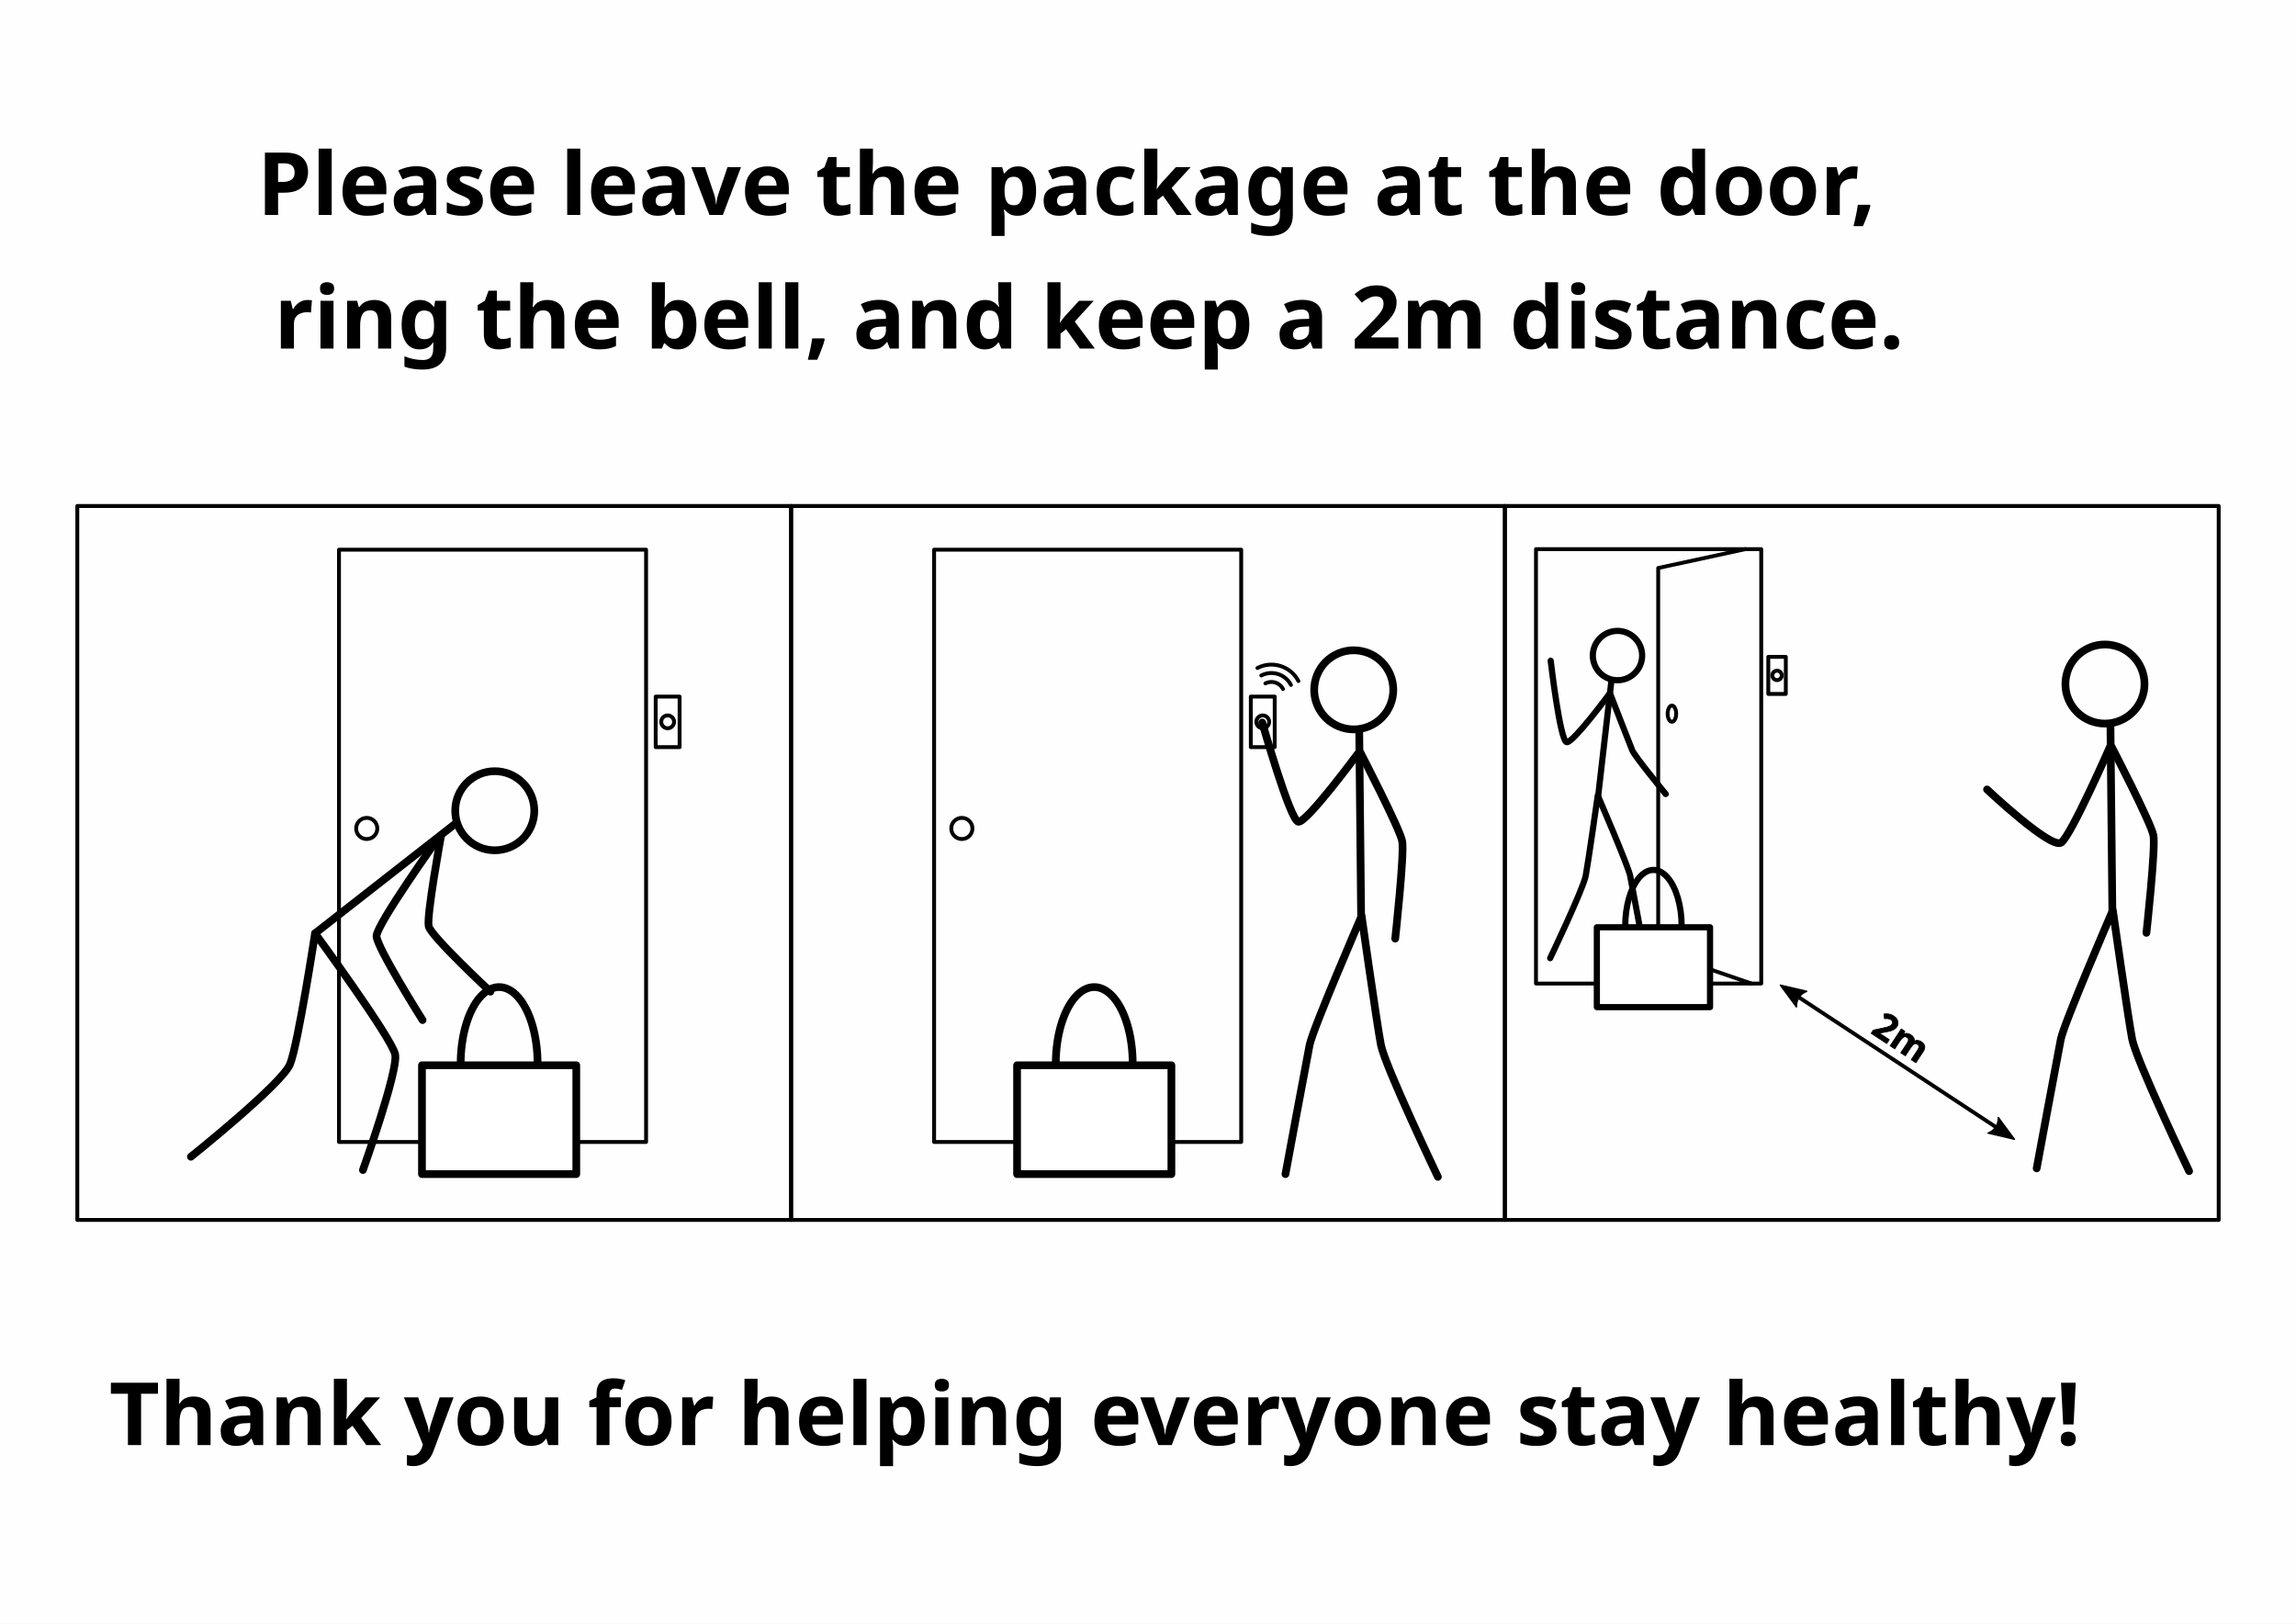
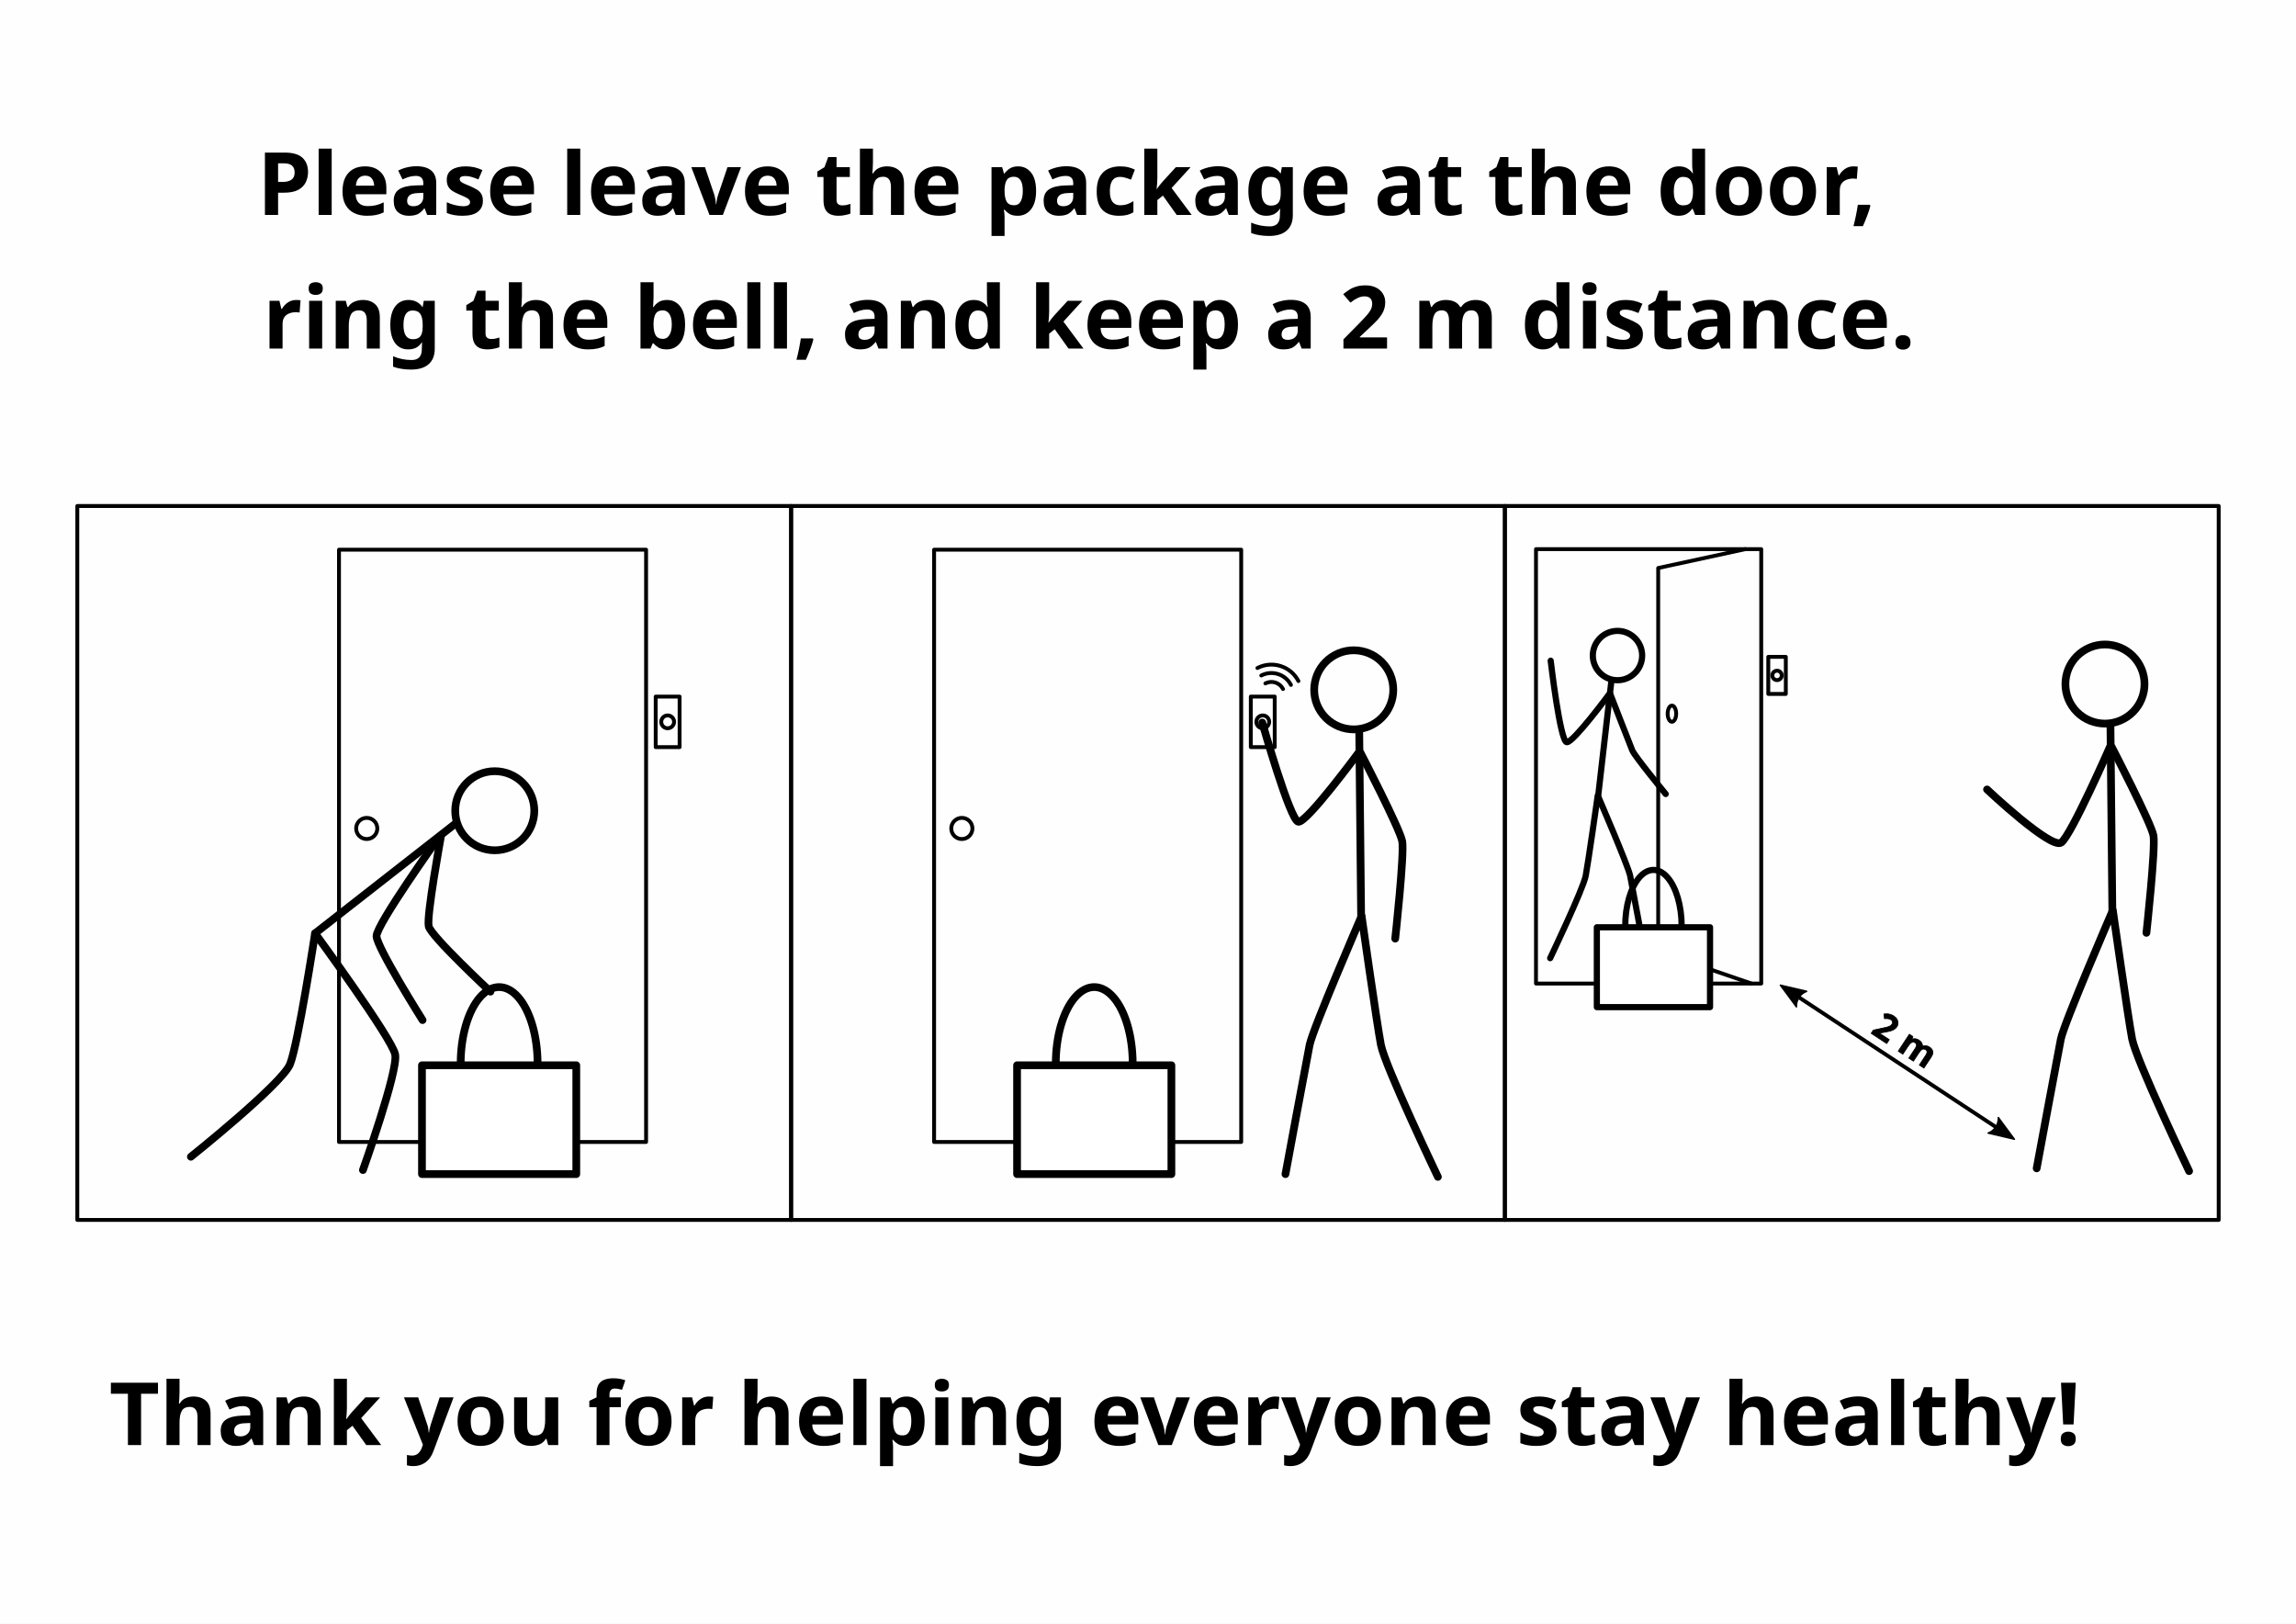
- <svg xmlns="http://www.w3.org/2000/svg" id="svg8" version="1.1" viewBox="0 0 297 210" height="210mm" width="297mm">
+ <svg xmlns="http://www.w3.org/2000/svg" width="297mm" height="210mm" viewBox="0 0 297 210" version="1.1" id="svg8">
  <defs id="defs2">
-     <marker style="overflow:visible" id="Arrow2Mend" refX="0" refY="0" orient="auto">
-       <path transform="scale(-0.6)" d="M 8.719,4.034 -2.207,0.016 8.719,-4.002 c -1.745,2.372 -1.735,5.617 -6e-7,8.035 z" style="fill:#000000;fill-opacity:1;fill-rule:evenodd;stroke:#000000;stroke-width:0.625;stroke-linejoin:round;stroke-opacity:1" id="path1177" />
+     <marker orient="auto" refY="0" refX="0" id="Arrow2Mend" style="overflow:visible">
+       <path id="path1177" style="fill:#000000;fill-opacity:1;fill-rule:evenodd;stroke:#000000;stroke-width:0.625;stroke-linejoin:round;stroke-opacity:1" d="M 8.719,4.034 -2.207,0.016 8.719,-4.002 c -1.745,2.372 -1.735,5.617 -6e-7,8.035 z" transform="scale(-0.6)" />
    </marker>
-     <marker style="overflow:visible" id="Arrow2Mstart" refX="0" refY="0" orient="auto">
-       <path transform="scale(0.6)" d="M 8.719,4.034 -2.207,0.016 8.719,-4.002 c -1.745,2.372 -1.735,5.617 -6e-7,8.035 z" style="fill:#000000;fill-opacity:1;fill-rule:evenodd;stroke:#000000;stroke-width:0.625;stroke-linejoin:round;stroke-opacity:1" id="path1174" />
+     <marker orient="auto" refY="0" refX="0" id="Arrow2Mstart" style="overflow:visible">
+       <path id="path1174" style="fill:#000000;fill-opacity:1;fill-rule:evenodd;stroke:#000000;stroke-width:0.625;stroke-linejoin:round;stroke-opacity:1" d="M 8.719,4.034 -2.207,0.016 8.719,-4.002 c -1.745,2.372 -1.735,5.617 -6e-7,8.035 z" transform="scale(0.6)" />
    </marker>
  </defs>
-   <g style="display:inline" id="layer1">
-     <rect style="fill:#fefefe;fill-opacity:1;stroke:none;stroke-width:0.8;stroke-linecap:round;stroke-linejoin:round;paint-order:fill markers stroke" id="rect902" width="297" height="210" x="0" y="0" />
+   <g id="layer1" style="display:inline">
+     <rect y="0" x="0" height="210" width="297" id="rect902" style="fill:#fefefe;fill-opacity:1;stroke:none;stroke-width:0.8;stroke-linecap:round;stroke-linejoin:round;paint-order:fill markers stroke" />
  </g>
-   <g style="display:inline" id="layer3">
-     <text id="text2173" y="27.799" x="148.218" style="font-size:11.289px;line-height:1.5;font-family:sans-serif;text-align:center;letter-spacing:0px;word-spacing:0px;text-anchor:middle;display:inline;stroke-width:0.265" xml:space="preserve">
-       <tspan id="tspan2177" style="font-style:normal;font-variant:normal;font-weight:bold;font-stretch:normal;font-size:11.289px;font-family:Comfortaa;-inkscape-font-specification:'Comfortaa Bold';stroke-width:0.265" y="27.799" x="148.218">Please leave the package at the door,</tspan>
-       <tspan id="tspan2181" style="font-style:normal;font-variant:normal;font-weight:bold;font-stretch:normal;font-size:11.289px;font-family:Comfortaa;-inkscape-font-specification:'Comfortaa Bold';stroke-width:0.265" y="45.076" x="148.218">ring the bell, and keep a 2m distance.</tspan>
+   <g id="layer3" style="display:inline">
+     <text xml:space="preserve" style="font-size:11.289px;line-height:1.5;font-family:sans-serif;text-align:center;letter-spacing:0px;word-spacing:0px;text-anchor:middle;display:inline;stroke-width:0.265" x="148.218" y="27.799" id="text2173">
+       <tspan x="148.218" y="27.799" style="font-style:normal;font-variant:normal;font-weight:bold;font-stretch:normal;font-size:11.289px;font-family:Comfortaa;-inkscape-font-specification:'Comfortaa Bold';stroke-width:0.265" id="tspan2177">Please leave the package at the door,</tspan>
+       <tspan x="148.218" y="45.076" style="font-style:normal;font-variant:normal;font-weight:bold;font-stretch:normal;font-size:11.289px;font-family:Comfortaa;-inkscape-font-specification:'Comfortaa Bold';stroke-width:0.265" id="tspan2181">ring the bell, and keep a 2 m distance.</tspan>
    </text>
-     <text id="text910" y="186.901" x="148.98" style="font-style:normal;font-variant:normal;font-weight:bold;font-stretch:normal;font-size:11.289px;line-height:1.25;font-family:Comfortaa;-inkscape-font-specification:'Comfortaa Bold';text-align:center;letter-spacing:0px;word-spacing:0px;text-anchor:middle;display:inline;stroke-width:0.265" xml:space="preserve">
-       <tspan style="font-style:normal;font-variant:normal;font-weight:bold;font-stretch:normal;font-size:11.289px;font-family:Comfortaa;-inkscape-font-specification:'Comfortaa Bold';stroke-width:0.265" y="186.901" x="148.98" id="tspan908">Thank you for helping everyone stay healthy!</tspan>
+     <text xml:space="preserve" style="font-style:normal;font-variant:normal;font-weight:bold;font-stretch:normal;font-size:11.289px;line-height:1.25;font-family:Comfortaa;-inkscape-font-specification:'Comfortaa Bold';text-align:center;letter-spacing:0px;word-spacing:0px;text-anchor:middle;display:inline;stroke-width:0.265" x="148.98" y="186.901" id="text910">
+       <tspan id="tspan908" x="148.98" y="186.901" style="font-style:normal;font-variant:normal;font-weight:bold;font-stretch:normal;font-size:11.289px;font-family:Comfortaa;-inkscape-font-specification:'Comfortaa Bold';stroke-width:0.265">Thank you for helping everyone stay healthy!</tspan>
    </text>
  </g>
-   <g style="display:inline" id="layer2">
-     <g transform="translate(0,0.2468703)" id="g1044">
-       <rect style="display:inline;opacity:1;fill:none;fill-opacity:1;stroke:#000000;stroke-width:0.5;stroke-linecap:round;stroke-linejoin:round;stroke-miterlimit:4;stroke-dasharray:none;stroke-dashoffset:0;stroke-opacity:1;paint-order:fill markers stroke" id="rect833" width="92.333" height="92.333" x="10" y="65.196" ry="0" />
-       <rect ry="0" y="65.196" x="102.333" height="92.333" width="92.333" id="rect833-3" style="display:inline;opacity:1;fill:none;fill-opacity:1;stroke:#000000;stroke-width:0.5;stroke-linecap:round;stroke-linejoin:round;stroke-miterlimit:4;stroke-dasharray:none;stroke-dashoffset:0;stroke-opacity:1;paint-order:fill markers stroke" />
-       <rect style="display:inline;opacity:1;fill:none;fill-opacity:1;stroke:#000000;stroke-width:0.5;stroke-linecap:round;stroke-linejoin:round;stroke-miterlimit:4;stroke-dasharray:none;stroke-dashoffset:0;stroke-opacity:1;paint-order:fill markers stroke" id="rect833-3-6" width="92.333" height="92.333" x="194.667" y="65.196" ry="0" />
-       <rect style="display:inline;opacity:1;fill:none;fill-opacity:1;stroke:#000000;stroke-width:0.5;stroke-linecap:round;stroke-linejoin:round;stroke-miterlimit:4;stroke-dasharray:none;stroke-dashoffset:0;stroke-opacity:1;paint-order:fill markers stroke" id="rect917" width="39.725" height="76.603" x="43.85" y="70.847" />
-       <circle style="display:inline;opacity:1;fill:none;fill-opacity:1;stroke:#000000;stroke-width:0.5;stroke-linecap:round;stroke-linejoin:round;stroke-miterlimit:4;stroke-dasharray:none;stroke-dashoffset:0;stroke-opacity:1;paint-order:fill markers stroke" id="path921" cx="47.439" cy="106.9" r="1.369" />
-       <rect style="display:inline;opacity:1;fill:none;fill-opacity:1;stroke:#000000;stroke-width:0.5;stroke-linecap:round;stroke-linejoin:round;stroke-miterlimit:4;stroke-dasharray:none;stroke-dashoffset:0;stroke-opacity:1;paint-order:fill markers stroke" id="rect923" width="3.091" height="6.536" x="84.819" y="89.845" ry="0" />
-       <circle style="display:inline;opacity:1;fill:none;fill-opacity:1;stroke:#000000;stroke-width:0.5;stroke-linecap:round;stroke-linejoin:round;stroke-miterlimit:4;stroke-dasharray:none;stroke-dashoffset:0;stroke-opacity:1;paint-order:fill markers stroke" id="path925" cx="86.365" cy="93.113" r="0.83" />
-       <rect y="70.847" x="120.831" height="76.603" width="39.725" id="rect917-7" style="display:inline;opacity:1;fill:none;fill-opacity:1;stroke:#000000;stroke-width:0.5;stroke-linecap:round;stroke-linejoin:round;stroke-miterlimit:4;stroke-dasharray:none;stroke-dashoffset:0;stroke-opacity:1;paint-order:fill markers stroke" />
-       <rect ry="0" y="89.845" x="161.8" height="6.536" width="3.091" id="rect923-3" style="display:inline;opacity:1;fill:none;fill-opacity:1;stroke:#000000;stroke-width:0.5;stroke-linecap:round;stroke-linejoin:round;stroke-miterlimit:4;stroke-dasharray:none;stroke-dashoffset:0;stroke-opacity:1;paint-order:fill markers stroke" />
-       <circle r="0.83" cy="93.113" cx="163.346" id="path925-5" style="display:inline;opacity:1;fill:none;fill-opacity:1;stroke:#000000;stroke-width:0.5;stroke-linecap:round;stroke-linejoin:round;stroke-miterlimit:4;stroke-dasharray:none;stroke-dashoffset:0;stroke-opacity:1;paint-order:fill markers stroke" />
-       <rect style="display:inline;opacity:1;fill:none;fill-opacity:1;stroke:#000000;stroke-width:0.5;stroke-linecap:round;stroke-linejoin:round;stroke-miterlimit:4;stroke-dasharray:none;stroke-dashoffset:0;stroke-opacity:1;paint-order:fill markers stroke" id="rect917-7-9" width="29.136" height="56.184" x="198.689" y="70.775" />
-       <ellipse style="display:inline;opacity:1;fill:none;fill-opacity:1;stroke:#000000;stroke-width:0.5;stroke-linecap:round;stroke-linejoin:round;stroke-miterlimit:4;stroke-dasharray:none;stroke-dashoffset:0;stroke-opacity:1;paint-order:fill markers stroke" id="path921-5-3" cx="216.271" cy="92.057" rx="0.551" ry="1.048" />
-       <rect style="display:inline;opacity:1;fill:none;fill-opacity:1;stroke:#000000;stroke-width:0.5;stroke-linecap:round;stroke-linejoin:round;stroke-miterlimit:4;stroke-dasharray:none;stroke-dashoffset:0;stroke-opacity:1;paint-order:fill markers stroke" id="rect923-3-6" width="2.267" height="4.794" x="228.737" y="84.709" ry="0" />
-       <circle style="display:inline;opacity:1;fill:none;fill-opacity:1;stroke:#000000;stroke-width:0.5;stroke-linecap:round;stroke-linejoin:round;stroke-miterlimit:4;stroke-dasharray:none;stroke-dashoffset:0;stroke-opacity:1;paint-order:fill markers stroke" id="path925-5-0" cx="229.871" cy="87.106" r="0.609" />
-       <circle r="1.369" cy="106.9" cx="124.42" id="path921-0" style="display:inline;opacity:1;fill:none;fill-opacity:1;stroke:#000000;stroke-width:0.5;stroke-linecap:round;stroke-linejoin:round;stroke-miterlimit:4;stroke-dasharray:none;stroke-dashoffset:0;stroke-opacity:1;paint-order:fill markers stroke" />
-       <path style="display:inline;opacity:1;fill:none;fill-opacity:1;stroke:#000000;stroke-width:0.5;stroke-linecap:round;stroke-linejoin:round;stroke-miterlimit:4;stroke-dasharray:none;stroke-dashoffset:0;stroke-opacity:1;paint-order:fill markers stroke" id="path1065" d="m -153.5,104.874 a 1.694,1.694 0 0 1 -1.694,1.694" transform="rotate(-117.3568)" />
-       <path id="path1065-2" style="display:inline;opacity:1;fill:none;fill-opacity:1;stroke:#000000;stroke-width:0.5;stroke-linecap:round;stroke-linejoin:round;stroke-miterlimit:4;stroke-dasharray:none;stroke-dashoffset:0;stroke-opacity:1;paint-order:fill markers stroke" d="m -152.349,104.874 a 2.846,2.846 0 0 1 -2.846,2.846" transform="rotate(-117.3568)" />
-       <path style="display:inline;opacity:1;fill:none;fill-opacity:1;stroke:#000000;stroke-width:0.5;stroke-linecap:round;stroke-linejoin:round;stroke-miterlimit:4;stroke-dasharray:none;stroke-dashoffset:0;stroke-opacity:1;paint-order:fill markers stroke" id="path1065-2-3" d="m -151.26,104.874 a 3.935,3.935 0 0 1 -3.935,3.935" transform="rotate(-117.3568)" />
-       <path style="display:inline;fill:none;stroke:#000000;stroke-width:0.5;stroke-linecap:round;stroke-linejoin:round;stroke-miterlimit:4;stroke-dasharray:none;stroke-opacity:1" d="m 226.571,126.959 -12.074,-4.13 V 73.217 l 11.271,-2.442" id="path1764" />
-       <path id="path884-6-7-9" d="m 200.523,123.677 c 0,0 4.273,-8.944 4.598,-10.657 0.325,-1.712 1.557,-10.382 1.557,-10.382 0,0 3.932,9.082 4.194,10.397 0.262,1.315 1.949,10.419 1.949,10.419" style="display:inline;fill:none;stroke:#000000;stroke-width:0.8;stroke-linecap:round;stroke-linejoin:round;stroke-miterlimit:4;stroke-dasharray:none;stroke-opacity:1" />
-       <path id="path906-2-5-0" d="m 208.152,89.544 c 0,0 -4.612,6.222 -5.474,6.205 -0.862,-0.017 -2.087,-10.543 -2.087,-10.543" style="display:inline;fill:none;stroke:#000000;stroke-width:0.8;stroke-linecap:round;stroke-linejoin:round;stroke-miterlimit:4;stroke-dasharray:none;stroke-opacity:1" />
-       <path id="path888-9-9-8" d="m 206.738,102.644 1.694,-14.731" style="display:inline;fill:none;stroke:#000000;stroke-width:0.8;stroke-linecap:round;stroke-linejoin:round;stroke-miterlimit:4;stroke-dasharray:none;stroke-opacity:1" />
-       <path id="path890-1-2-8" d="m 208.29,89.497 c 0,0 2.525,6.506 2.853,7.299 0.327,0.793 4.327,5.649 4.327,5.649" style="display:inline;fill:none;stroke:#000000;stroke-width:0.8;stroke-linecap:round;stroke-linejoin:round;stroke-miterlimit:4;stroke-dasharray:none;stroke-opacity:1" />
-       <circle r="3.19" cy="214.878" cx="68.934" id="path927-0-2-5" style="display:inline;opacity:1;fill:none;fill-opacity:1;stroke:#000000;stroke-width:0.8;stroke-linecap:round;stroke-linejoin:round;stroke-miterlimit:4;stroke-dasharray:none;stroke-dashoffset:0;stroke-opacity:1;paint-order:fill markers stroke" transform="rotate(-50.21272)" />
-       <path style="fill:none;stroke:#000000;stroke-width:1;stroke-linecap:round;stroke-linejoin:round;stroke-miterlimit:4;stroke-dasharray:none;stroke-opacity:1" d="m 24.693,149.36 c 0,0 11.777,-9.414 12.819,-11.961 1.042,-2.547 3.241,-16.932 3.241,-16.932 0,0 9.943,13.554 10.364,15.662 0.42,2.108 -4.171,14.95 -4.171,14.95" id="path884" />
-       <path style="fill:none;stroke:#000000;stroke-width:1;stroke-linecap:round;stroke-linejoin:round;stroke-miterlimit:4;stroke-dasharray:none;stroke-opacity:1" d="m 57.021,108.023 c 0,0 -1.87,10.24 -1.565,11.537 0.305,1.297 7.986,8.447 7.986,8.447" id="path906" />
-       <path style="fill:none;stroke:#000000;stroke-width:1;stroke-linecap:round;stroke-linejoin:round;stroke-miterlimit:4;stroke-dasharray:none;stroke-opacity:1" d="M 40.753,120.467 58.81,106.354" id="path888" />
-       <path style="fill:none;stroke:#000000;stroke-width:1;stroke-linecap:round;stroke-linejoin:round;stroke-miterlimit:4;stroke-dasharray:none;stroke-opacity:1" d="m 56.656,108.195 c 0,0 -7.979,11.168 -7.951,12.632 0.029,1.464 5.956,10.857 5.956,10.857" id="path890" />
-       <rect style="opacity:1;fill:#ffffff;fill-opacity:1;stroke:#000000;stroke-width:1;stroke-linecap:round;stroke-linejoin:round;stroke-miterlimit:4;stroke-dasharray:none;stroke-dashoffset:0;stroke-opacity:1;paint-order:fill markers stroke" id="rect908" width="19.962" height="14.079" x="54.584" y="137.527" ry="0" />
-       <path style="opacity:1;fill:none;fill-opacity:1;stroke:#000000;stroke-width:1;stroke-linecap:round;stroke-linejoin:round;stroke-miterlimit:4;stroke-dasharray:none;stroke-dashoffset:0;stroke-opacity:1;paint-order:fill markers stroke" id="path910" d="m -59.59,-137.321 a 4.975,9.905 0 0 1 -2.487,8.578 4.975,9.905 0 0 1 -4.975,0 4.975,9.905 0 0 1 -2.487,-8.578" transform="scale(-1)" />
-       <circle style="opacity:1;fill:none;fill-opacity:1;stroke:#000000;stroke-width:1;stroke-linecap:round;stroke-linejoin:round;stroke-miterlimit:4;stroke-dasharray:none;stroke-dashoffset:0;stroke-opacity:1;paint-order:fill markers stroke" id="path927" cx="63.999" cy="104.61" r="5.115" />
-       <path id="path884-6" d="m 185.999,151.963 c 0,0 -6.85,-14.341 -7.372,-17.086 -0.521,-2.745 -2.496,-16.645 -2.496,-16.645 0,0 -6.304,14.56 -6.725,16.669 -0.42,2.108 -3.125,16.705 -3.125,16.705" style="display:inline;fill:none;stroke:#000000;stroke-width:1;stroke-linecap:round;stroke-linejoin:round;stroke-miterlimit:4;stroke-dasharray:none;stroke-opacity:1" />
-       <path id="path906-2" d="m 176,97.133 c 0,0 5.087,9.807 5.384,11.424 0.297,1.617 -0.906,12.59 -0.906,12.59" style="display:inline;fill:none;stroke:#000000;stroke-width:1;stroke-linecap:round;stroke-linejoin:round;stroke-miterlimit:4;stroke-dasharray:none;stroke-opacity:1" />
-       <path id="path888-9" d="M 176.069,118.258 175.825,94.486" style="display:inline;fill:none;stroke:#000000;stroke-width:1;stroke-linecap:round;stroke-linejoin:round;stroke-miterlimit:4;stroke-dasharray:none;stroke-opacity:1" />
-       <path id="path890-1" d="m 175.787,97.035 c 0,0 -6.769,9.181 -7.844,9.001 -1.075,-0.181 -4.663,-12.835 -4.663,-12.835" style="display:inline;fill:none;stroke:#000000;stroke-width:1;stroke-linecap:round;stroke-linejoin:round;stroke-miterlimit:4;stroke-dasharray:none;stroke-opacity:1" />
-       <rect ry="0" y="137.527" x="131.564" height="14.079" width="19.962" id="rect908-2" style="display:inline;opacity:1;fill:#ffffff;fill-opacity:1;stroke:#000000;stroke-width:1;stroke-linecap:round;stroke-linejoin:round;stroke-miterlimit:4;stroke-dasharray:none;stroke-dashoffset:0;stroke-opacity:1;paint-order:fill markers stroke" />
-       <path transform="scale(-1)" d="m -136.571,-137.321 a 4.975,9.905 0 0 1 -2.487,8.578 4.975,9.905 0 0 1 -4.975,0 4.975,9.905 0 0 1 -2.487,-8.578" id="path910-7" style="display:inline;opacity:1;fill:none;fill-opacity:1;stroke:#000000;stroke-width:1;stroke-linecap:round;stroke-linejoin:round;stroke-miterlimit:4;stroke-dasharray:none;stroke-dashoffset:0;stroke-opacity:1;paint-order:fill markers stroke" />
-       <circle r="5.115" cy="-95.981" cx="-171.372" id="path927-0" style="display:inline;opacity:1;fill:none;fill-opacity:1;stroke:#000000;stroke-width:1;stroke-linecap:round;stroke-linejoin:round;stroke-miterlimit:4;stroke-dasharray:none;stroke-dashoffset:0;stroke-opacity:1;paint-order:fill markers stroke" transform="matrix(-0.5564933,-0.8308521,-0.8308521,0.5564933,0,0)" />
-       <rect style="display:inline;opacity:1;fill:#ffffff;fill-opacity:1;stroke:#000000;stroke-width:0.8;stroke-linecap:round;stroke-linejoin:round;stroke-miterlimit:4;stroke-dasharray:none;stroke-dashoffset:0;stroke-opacity:1;paint-order:fill markers stroke" id="rect908-2-7" width="14.641" height="10.326" x="206.561" y="119.681" ry="0" />
-       <path style="display:inline;opacity:1;fill:none;fill-opacity:1;stroke:#000000;stroke-width:0.8;stroke-linecap:round;stroke-linejoin:round;stroke-miterlimit:4;stroke-dasharray:none;stroke-dashoffset:0;stroke-opacity:1;paint-order:fill markers stroke" id="path910-7-3" d="m -210.233,-119.53 a 3.649,7.265 0 0 1 -1.824,6.292 3.649,7.265 0 0 1 -3.649,0 3.649,7.265 0 0 1 -1.824,-6.292" transform="scale(-1)" />
-       <path style="fill:none;stroke:#000000;stroke-width:0.5;stroke-linecap:butt;stroke-linejoin:miter;stroke-miterlimit:4;stroke-dasharray:none;stroke-opacity:1;marker-start:url(#Arrow2Mstart);marker-end:url(#Arrow2Mend)" d="m 230.857,127.529 29.161,19.205" id="path1148" />
-       <text xml:space="preserve" style="font-style:normal;font-weight:normal;font-size:4.809px;line-height:1.25;font-family:sans-serif;letter-spacing:0px;word-spacing:0px;fill:#000000;fill-opacity:1;stroke:#000000;stroke-width:0.093;stroke-opacity:1" x="275.328" y="-21.749" id="text1762" transform="rotate(33.37438)">
-         <tspan id="tspan1760" x="275.328" y="-21.749" style="font-style:normal;font-variant:normal;font-weight:bold;font-stretch:normal;font-size:4.809px;font-family:Comfortaa;-inkscape-font-specification:'Comfortaa Bold';stroke:#000000;stroke-width:0.093;stroke-opacity:1">2m</tspan>
+   <g id="layer2" style="display:inline">
+     <g id="g1044" transform="translate(0,0.2468703)">
+       <rect ry="0" y="65.196" x="10" height="92.333" width="92.333" id="rect833" style="display:inline;opacity:1;fill:none;fill-opacity:1;stroke:#000000;stroke-width:0.5;stroke-linecap:round;stroke-linejoin:round;stroke-miterlimit:4;stroke-dasharray:none;stroke-dashoffset:0;stroke-opacity:1;paint-order:fill markers stroke" />
+       <rect style="display:inline;opacity:1;fill:none;fill-opacity:1;stroke:#000000;stroke-width:0.5;stroke-linecap:round;stroke-linejoin:round;stroke-miterlimit:4;stroke-dasharray:none;stroke-dashoffset:0;stroke-opacity:1;paint-order:fill markers stroke" id="rect833-3" width="92.333" height="92.333" x="102.333" y="65.196" ry="0" />
+       <rect ry="0" y="65.196" x="194.667" height="92.333" width="92.333" id="rect833-3-6" style="display:inline;opacity:1;fill:none;fill-opacity:1;stroke:#000000;stroke-width:0.5;stroke-linecap:round;stroke-linejoin:round;stroke-miterlimit:4;stroke-dasharray:none;stroke-dashoffset:0;stroke-opacity:1;paint-order:fill markers stroke" />
+       <rect y="70.847" x="43.85" height="76.603" width="39.725" id="rect917" style="display:inline;opacity:1;fill:none;fill-opacity:1;stroke:#000000;stroke-width:0.5;stroke-linecap:round;stroke-linejoin:round;stroke-miterlimit:4;stroke-dasharray:none;stroke-dashoffset:0;stroke-opacity:1;paint-order:fill markers stroke" />
+       <circle r="1.369" cy="106.9" cx="47.439" id="path921" style="display:inline;opacity:1;fill:none;fill-opacity:1;stroke:#000000;stroke-width:0.5;stroke-linecap:round;stroke-linejoin:round;stroke-miterlimit:4;stroke-dasharray:none;stroke-dashoffset:0;stroke-opacity:1;paint-order:fill markers stroke" />
+       <rect ry="0" y="89.845" x="84.819" height="6.536" width="3.091" id="rect923" style="display:inline;opacity:1;fill:none;fill-opacity:1;stroke:#000000;stroke-width:0.5;stroke-linecap:round;stroke-linejoin:round;stroke-miterlimit:4;stroke-dasharray:none;stroke-dashoffset:0;stroke-opacity:1;paint-order:fill markers stroke" />
+       <circle r="0.83" cy="93.113" cx="86.365" id="path925" style="display:inline;opacity:1;fill:none;fill-opacity:1;stroke:#000000;stroke-width:0.5;stroke-linecap:round;stroke-linejoin:round;stroke-miterlimit:4;stroke-dasharray:none;stroke-dashoffset:0;stroke-opacity:1;paint-order:fill markers stroke" />
+       <rect style="display:inline;opacity:1;fill:none;fill-opacity:1;stroke:#000000;stroke-width:0.5;stroke-linecap:round;stroke-linejoin:round;stroke-miterlimit:4;stroke-dasharray:none;stroke-dashoffset:0;stroke-opacity:1;paint-order:fill markers stroke" id="rect917-7" width="39.725" height="76.603" x="120.831" y="70.847" />
+       <rect style="display:inline;opacity:1;fill:none;fill-opacity:1;stroke:#000000;stroke-width:0.5;stroke-linecap:round;stroke-linejoin:round;stroke-miterlimit:4;stroke-dasharray:none;stroke-dashoffset:0;stroke-opacity:1;paint-order:fill markers stroke" id="rect923-3" width="3.091" height="6.536" x="161.8" y="89.845" ry="0" />
+       <circle style="display:inline;opacity:1;fill:none;fill-opacity:1;stroke:#000000;stroke-width:0.5;stroke-linecap:round;stroke-linejoin:round;stroke-miterlimit:4;stroke-dasharray:none;stroke-dashoffset:0;stroke-opacity:1;paint-order:fill markers stroke" id="path925-5" cx="163.346" cy="93.113" r="0.83" />
+       <rect y="70.775" x="198.689" height="56.184" width="29.136" id="rect917-7-9" style="display:inline;opacity:1;fill:none;fill-opacity:1;stroke:#000000;stroke-width:0.5;stroke-linecap:round;stroke-linejoin:round;stroke-miterlimit:4;stroke-dasharray:none;stroke-dashoffset:0;stroke-opacity:1;paint-order:fill markers stroke" />
+       <ellipse ry="1.048" rx="0.551" cy="92.057" cx="216.271" id="path921-5-3" style="display:inline;opacity:1;fill:none;fill-opacity:1;stroke:#000000;stroke-width:0.5;stroke-linecap:round;stroke-linejoin:round;stroke-miterlimit:4;stroke-dasharray:none;stroke-dashoffset:0;stroke-opacity:1;paint-order:fill markers stroke" />
+       <rect ry="0" y="84.709" x="228.737" height="4.794" width="2.267" id="rect923-3-6" style="display:inline;opacity:1;fill:none;fill-opacity:1;stroke:#000000;stroke-width:0.5;stroke-linecap:round;stroke-linejoin:round;stroke-miterlimit:4;stroke-dasharray:none;stroke-dashoffset:0;stroke-opacity:1;paint-order:fill markers stroke" />
+       <circle r="0.609" cy="87.106" cx="229.871" id="path925-5-0" style="display:inline;opacity:1;fill:none;fill-opacity:1;stroke:#000000;stroke-width:0.5;stroke-linecap:round;stroke-linejoin:round;stroke-miterlimit:4;stroke-dasharray:none;stroke-dashoffset:0;stroke-opacity:1;paint-order:fill markers stroke" />
+       <circle style="display:inline;opacity:1;fill:none;fill-opacity:1;stroke:#000000;stroke-width:0.5;stroke-linecap:round;stroke-linejoin:round;stroke-miterlimit:4;stroke-dasharray:none;stroke-dashoffset:0;stroke-opacity:1;paint-order:fill markers stroke" id="path921-0" cx="124.42" cy="106.9" r="1.369" />
+       <path transform="rotate(-117.3568)" d="m -153.5,104.874 a 1.694,1.694 0 0 1 -1.694,1.694" id="path1065" style="display:inline;opacity:1;fill:none;fill-opacity:1;stroke:#000000;stroke-width:0.5;stroke-linecap:round;stroke-linejoin:round;stroke-miterlimit:4;stroke-dasharray:none;stroke-dashoffset:0;stroke-opacity:1;paint-order:fill markers stroke" />
+       <path transform="rotate(-117.3568)" d="m -152.349,104.874 a 2.846,2.846 0 0 1 -2.846,2.846" style="display:inline;opacity:1;fill:none;fill-opacity:1;stroke:#000000;stroke-width:0.5;stroke-linecap:round;stroke-linejoin:round;stroke-miterlimit:4;stroke-dasharray:none;stroke-dashoffset:0;stroke-opacity:1;paint-order:fill markers stroke" id="path1065-2" />
+       <path transform="rotate(-117.3568)" d="m -151.26,104.874 a 3.935,3.935 0 0 1 -3.935,3.935" id="path1065-2-3" style="display:inline;opacity:1;fill:none;fill-opacity:1;stroke:#000000;stroke-width:0.5;stroke-linecap:round;stroke-linejoin:round;stroke-miterlimit:4;stroke-dasharray:none;stroke-dashoffset:0;stroke-opacity:1;paint-order:fill markers stroke" />
+       <path id="path1764" d="m 226.571,126.959 -12.074,-4.13 V 73.217 l 11.271,-2.442" style="display:inline;fill:none;stroke:#000000;stroke-width:0.5;stroke-linecap:round;stroke-linejoin:round;stroke-miterlimit:4;stroke-dasharray:none;stroke-opacity:1" />
+       <path style="display:inline;fill:none;stroke:#000000;stroke-width:0.8;stroke-linecap:round;stroke-linejoin:round;stroke-miterlimit:4;stroke-dasharray:none;stroke-opacity:1" d="m 200.523,123.677 c 0,0 4.273,-8.944 4.598,-10.657 0.325,-1.712 1.557,-10.382 1.557,-10.382 0,0 3.932,9.082 4.194,10.397 0.262,1.315 1.949,10.419 1.949,10.419" id="path884-6-7-9" />
+       <path style="display:inline;fill:none;stroke:#000000;stroke-width:0.8;stroke-linecap:round;stroke-linejoin:round;stroke-miterlimit:4;stroke-dasharray:none;stroke-opacity:1" d="m 208.152,89.544 c 0,0 -4.612,6.222 -5.474,6.205 -0.862,-0.017 -2.087,-10.543 -2.087,-10.543" id="path906-2-5-0" />
+       <path style="display:inline;fill:none;stroke:#000000;stroke-width:0.8;stroke-linecap:round;stroke-linejoin:round;stroke-miterlimit:4;stroke-dasharray:none;stroke-opacity:1" d="m 206.738,102.644 1.694,-14.731" id="path888-9-9-8" />
+       <path style="display:inline;fill:none;stroke:#000000;stroke-width:0.8;stroke-linecap:round;stroke-linejoin:round;stroke-miterlimit:4;stroke-dasharray:none;stroke-opacity:1" d="m 208.29,89.497 c 0,0 2.525,6.506 2.853,7.299 0.327,0.793 4.327,5.649 4.327,5.649" id="path890-1-2-8" />
+       <circle transform="rotate(-50.21272)" style="display:inline;opacity:1;fill:none;fill-opacity:1;stroke:#000000;stroke-width:0.8;stroke-linecap:round;stroke-linejoin:round;stroke-miterlimit:4;stroke-dasharray:none;stroke-dashoffset:0;stroke-opacity:1;paint-order:fill markers stroke" id="path927-0-2-5" cx="68.934" cy="214.878" r="3.19" />
+       <path id="path884" d="m 24.693,149.36 c 0,0 11.777,-9.414 12.819,-11.961 1.042,-2.547 3.241,-16.932 3.241,-16.932 0,0 9.943,13.554 10.364,15.662 0.42,2.108 -4.171,14.95 -4.171,14.95" style="fill:none;stroke:#000000;stroke-width:1;stroke-linecap:round;stroke-linejoin:round;stroke-miterlimit:4;stroke-dasharray:none;stroke-opacity:1" />
+       <path id="path906" d="m 57.021,108.023 c 0,0 -1.87,10.24 -1.565,11.537 0.305,1.297 7.986,8.447 7.986,8.447" style="fill:none;stroke:#000000;stroke-width:1;stroke-linecap:round;stroke-linejoin:round;stroke-miterlimit:4;stroke-dasharray:none;stroke-opacity:1" />
+       <path id="path888" d="M 40.753,120.467 58.81,106.354" style="fill:none;stroke:#000000;stroke-width:1;stroke-linecap:round;stroke-linejoin:round;stroke-miterlimit:4;stroke-dasharray:none;stroke-opacity:1" />
+       <path id="path890" d="m 56.656,108.195 c 0,0 -7.979,11.168 -7.951,12.632 0.029,1.464 5.956,10.857 5.956,10.857" style="fill:none;stroke:#000000;stroke-width:1;stroke-linecap:round;stroke-linejoin:round;stroke-miterlimit:4;stroke-dasharray:none;stroke-opacity:1" />
+       <rect ry="0" y="137.527" x="54.584" height="14.079" width="19.962" id="rect908" style="opacity:1;fill:#ffffff;fill-opacity:1;stroke:#000000;stroke-width:1;stroke-linecap:round;stroke-linejoin:round;stroke-miterlimit:4;stroke-dasharray:none;stroke-dashoffset:0;stroke-opacity:1;paint-order:fill markers stroke" />
+       <path transform="scale(-1)" d="m -59.59,-137.321 a 4.975,9.905 0 0 1 -2.487,8.578 4.975,9.905 0 0 1 -4.975,0 4.975,9.905 0 0 1 -2.487,-8.578" id="path910" style="opacity:1;fill:none;fill-opacity:1;stroke:#000000;stroke-width:1;stroke-linecap:round;stroke-linejoin:round;stroke-miterlimit:4;stroke-dasharray:none;stroke-dashoffset:0;stroke-opacity:1;paint-order:fill markers stroke" />
+       <circle r="5.115" cy="104.61" cx="63.999" id="path927" style="opacity:1;fill:none;fill-opacity:1;stroke:#000000;stroke-width:1;stroke-linecap:round;stroke-linejoin:round;stroke-miterlimit:4;stroke-dasharray:none;stroke-dashoffset:0;stroke-opacity:1;paint-order:fill markers stroke" />
+       <path style="display:inline;fill:none;stroke:#000000;stroke-width:1;stroke-linecap:round;stroke-linejoin:round;stroke-miterlimit:4;stroke-dasharray:none;stroke-opacity:1" d="m 185.999,151.963 c 0,0 -6.85,-14.341 -7.372,-17.086 -0.521,-2.745 -2.496,-16.645 -2.496,-16.645 0,0 -6.304,14.56 -6.725,16.669 -0.42,2.108 -3.125,16.705 -3.125,16.705" id="path884-6" />
+       <path style="display:inline;fill:none;stroke:#000000;stroke-width:1;stroke-linecap:round;stroke-linejoin:round;stroke-miterlimit:4;stroke-dasharray:none;stroke-opacity:1" d="m 176,97.133 c 0,0 5.087,9.807 5.384,11.424 0.297,1.617 -0.906,12.59 -0.906,12.59" id="path906-2" />
+       <path style="display:inline;fill:none;stroke:#000000;stroke-width:1;stroke-linecap:round;stroke-linejoin:round;stroke-miterlimit:4;stroke-dasharray:none;stroke-opacity:1" d="M 176.069,118.258 175.825,94.486" id="path888-9" />
+       <path style="display:inline;fill:none;stroke:#000000;stroke-width:1;stroke-linecap:round;stroke-linejoin:round;stroke-miterlimit:4;stroke-dasharray:none;stroke-opacity:1" d="m 175.787,97.035 c 0,0 -6.769,9.181 -7.844,9.001 -1.075,-0.181 -4.663,-12.835 -4.663,-12.835" id="path890-1" />
+       <rect style="display:inline;opacity:1;fill:#ffffff;fill-opacity:1;stroke:#000000;stroke-width:1;stroke-linecap:round;stroke-linejoin:round;stroke-miterlimit:4;stroke-dasharray:none;stroke-dashoffset:0;stroke-opacity:1;paint-order:fill markers stroke" id="rect908-2" width="19.962" height="14.079" x="131.564" y="137.527" ry="0" />
+       <path style="display:inline;opacity:1;fill:none;fill-opacity:1;stroke:#000000;stroke-width:1;stroke-linecap:round;stroke-linejoin:round;stroke-miterlimit:4;stroke-dasharray:none;stroke-dashoffset:0;stroke-opacity:1;paint-order:fill markers stroke" id="path910-7" d="m -136.571,-137.321 a 4.975,9.905 0 0 1 -2.487,8.578 4.975,9.905 0 0 1 -4.975,0 4.975,9.905 0 0 1 -2.487,-8.578" transform="scale(-1)" />
+       <circle transform="matrix(-0.5564933,-0.8308521,-0.8308521,0.5564933,0,0)" style="display:inline;opacity:1;fill:none;fill-opacity:1;stroke:#000000;stroke-width:1;stroke-linecap:round;stroke-linejoin:round;stroke-miterlimit:4;stroke-dasharray:none;stroke-dashoffset:0;stroke-opacity:1;paint-order:fill markers stroke" id="path927-0" cx="-171.372" cy="-95.981" r="5.115" />
+       <rect ry="0" y="119.681" x="206.561" height="10.326" width="14.641" id="rect908-2-7" style="display:inline;opacity:1;fill:#ffffff;fill-opacity:1;stroke:#000000;stroke-width:0.8;stroke-linecap:round;stroke-linejoin:round;stroke-miterlimit:4;stroke-dasharray:none;stroke-dashoffset:0;stroke-opacity:1;paint-order:fill markers stroke" />
+       <path transform="scale(-1)" d="m -210.233,-119.53 a 3.649,7.265 0 0 1 -1.824,6.292 3.649,7.265 0 0 1 -3.649,0 3.649,7.265 0 0 1 -1.824,-6.292" id="path910-7-3" style="display:inline;opacity:1;fill:none;fill-opacity:1;stroke:#000000;stroke-width:0.8;stroke-linecap:round;stroke-linejoin:round;stroke-miterlimit:4;stroke-dasharray:none;stroke-dashoffset:0;stroke-opacity:1;paint-order:fill markers stroke" />
+       <path id="path1148" d="m 230.857,127.529 29.161,19.205" style="fill:none;stroke:#000000;stroke-width:0.5;stroke-linecap:butt;stroke-linejoin:miter;stroke-miterlimit:4;stroke-dasharray:none;stroke-opacity:1;marker-start:url(#Arrow2Mstart);marker-end:url(#Arrow2Mend)" />
+       <text transform="rotate(33.37438)" id="text1762" y="-21.749" x="275.328" style="font-style:normal;font-weight:normal;font-size:4.809px;line-height:1.25;font-family:sans-serif;letter-spacing:0px;word-spacing:0px;fill:#000000;fill-opacity:1;stroke:#000000;stroke-width:0.093;stroke-opacity:1" xml:space="preserve">
+         <tspan style="font-style:normal;font-variant:normal;font-weight:bold;font-stretch:normal;font-size:4.809px;font-family:Comfortaa;-inkscape-font-specification:'Comfortaa Bold';stroke:#000000;stroke-width:0.093;stroke-opacity:1" y="-21.749" x="275.328" id="tspan1760">2 m</tspan>
      </text>
-       <path style="display:inline;fill:none;stroke:#000000;stroke-width:1;stroke-linecap:round;stroke-linejoin:round;stroke-miterlimit:4;stroke-dasharray:none;stroke-opacity:1" d="m 283.173,151.216 c 0,0 -6.85,-14.341 -7.372,-17.086 -0.521,-2.745 -2.496,-16.645 -2.496,-16.645 0,0 -6.304,14.56 -6.725,16.669 -0.42,2.108 -3.125,16.705 -3.125,16.705" id="path884-6-7" />
-       <path style="display:inline;fill:none;stroke:#000000;stroke-width:1;stroke-linecap:round;stroke-linejoin:round;stroke-miterlimit:4;stroke-dasharray:none;stroke-opacity:1" d="m 273.174,96.386 c 0,0 5.087,9.807 5.384,11.424 0.297,1.617 -0.906,12.59 -0.906,12.59" id="path906-2-5" />
-       <path style="display:inline;fill:none;stroke:#000000;stroke-width:1;stroke-linecap:round;stroke-linejoin:round;stroke-miterlimit:4;stroke-dasharray:none;stroke-opacity:1" d="m 273.243,117.511 -0.243,-23.772" id="path888-9-9" />
-       <path style="display:inline;fill:none;stroke:#000000;stroke-width:1;stroke-linecap:round;stroke-linejoin:round;stroke-miterlimit:4;stroke-dasharray:none;stroke-opacity:1" d="m 272.962,96.288 c 0,0 -5.021,11.461 -6.321,12.432 -1.299,0.971 -9.607,-6.862 -9.607,-6.862" id="path890-1-2" />
-       <circle transform="matrix(-0.5564933,-0.8308521,-0.8308521,0.5564933,0,0)" style="display:inline;opacity:1;fill:none;fill-opacity:1;stroke:#000000;stroke-width:1;stroke-linecap:round;stroke-linejoin:round;stroke-miterlimit:4;stroke-dasharray:none;stroke-dashoffset:0;stroke-opacity:1;paint-order:fill markers stroke" id="path927-0-2" cx="-224.828" cy="-177.135" r="5.115" />
+       <path id="path884-6-7" d="m 283.173,151.216 c 0,0 -6.85,-14.341 -7.372,-17.086 -0.521,-2.745 -2.496,-16.645 -2.496,-16.645 0,0 -6.304,14.56 -6.725,16.669 -0.42,2.108 -3.125,16.705 -3.125,16.705" style="display:inline;fill:none;stroke:#000000;stroke-width:1;stroke-linecap:round;stroke-linejoin:round;stroke-miterlimit:4;stroke-dasharray:none;stroke-opacity:1" />
+       <path id="path906-2-5" d="m 273.174,96.386 c 0,0 5.087,9.807 5.384,11.424 0.297,1.617 -0.906,12.59 -0.906,12.59" style="display:inline;fill:none;stroke:#000000;stroke-width:1;stroke-linecap:round;stroke-linejoin:round;stroke-miterlimit:4;stroke-dasharray:none;stroke-opacity:1" />
+       <path id="path888-9-9" d="m 273.243,117.511 -0.243,-23.772" style="display:inline;fill:none;stroke:#000000;stroke-width:1;stroke-linecap:round;stroke-linejoin:round;stroke-miterlimit:4;stroke-dasharray:none;stroke-opacity:1" />
+       <path id="path890-1-2" d="m 272.962,96.288 c 0,0 -5.021,11.461 -6.321,12.432 -1.299,0.971 -9.607,-6.862 -9.607,-6.862" style="display:inline;fill:none;stroke:#000000;stroke-width:1;stroke-linecap:round;stroke-linejoin:round;stroke-miterlimit:4;stroke-dasharray:none;stroke-opacity:1" />
+       <circle r="5.115" cy="-177.135" cx="-224.828" id="path927-0-2" style="display:inline;opacity:1;fill:none;fill-opacity:1;stroke:#000000;stroke-width:1;stroke-linecap:round;stroke-linejoin:round;stroke-miterlimit:4;stroke-dasharray:none;stroke-dashoffset:0;stroke-opacity:1;paint-order:fill markers stroke" transform="matrix(-0.5564933,-0.8308521,-0.8308521,0.5564933,0,0)" />
    </g>
  </g>
</svg>
